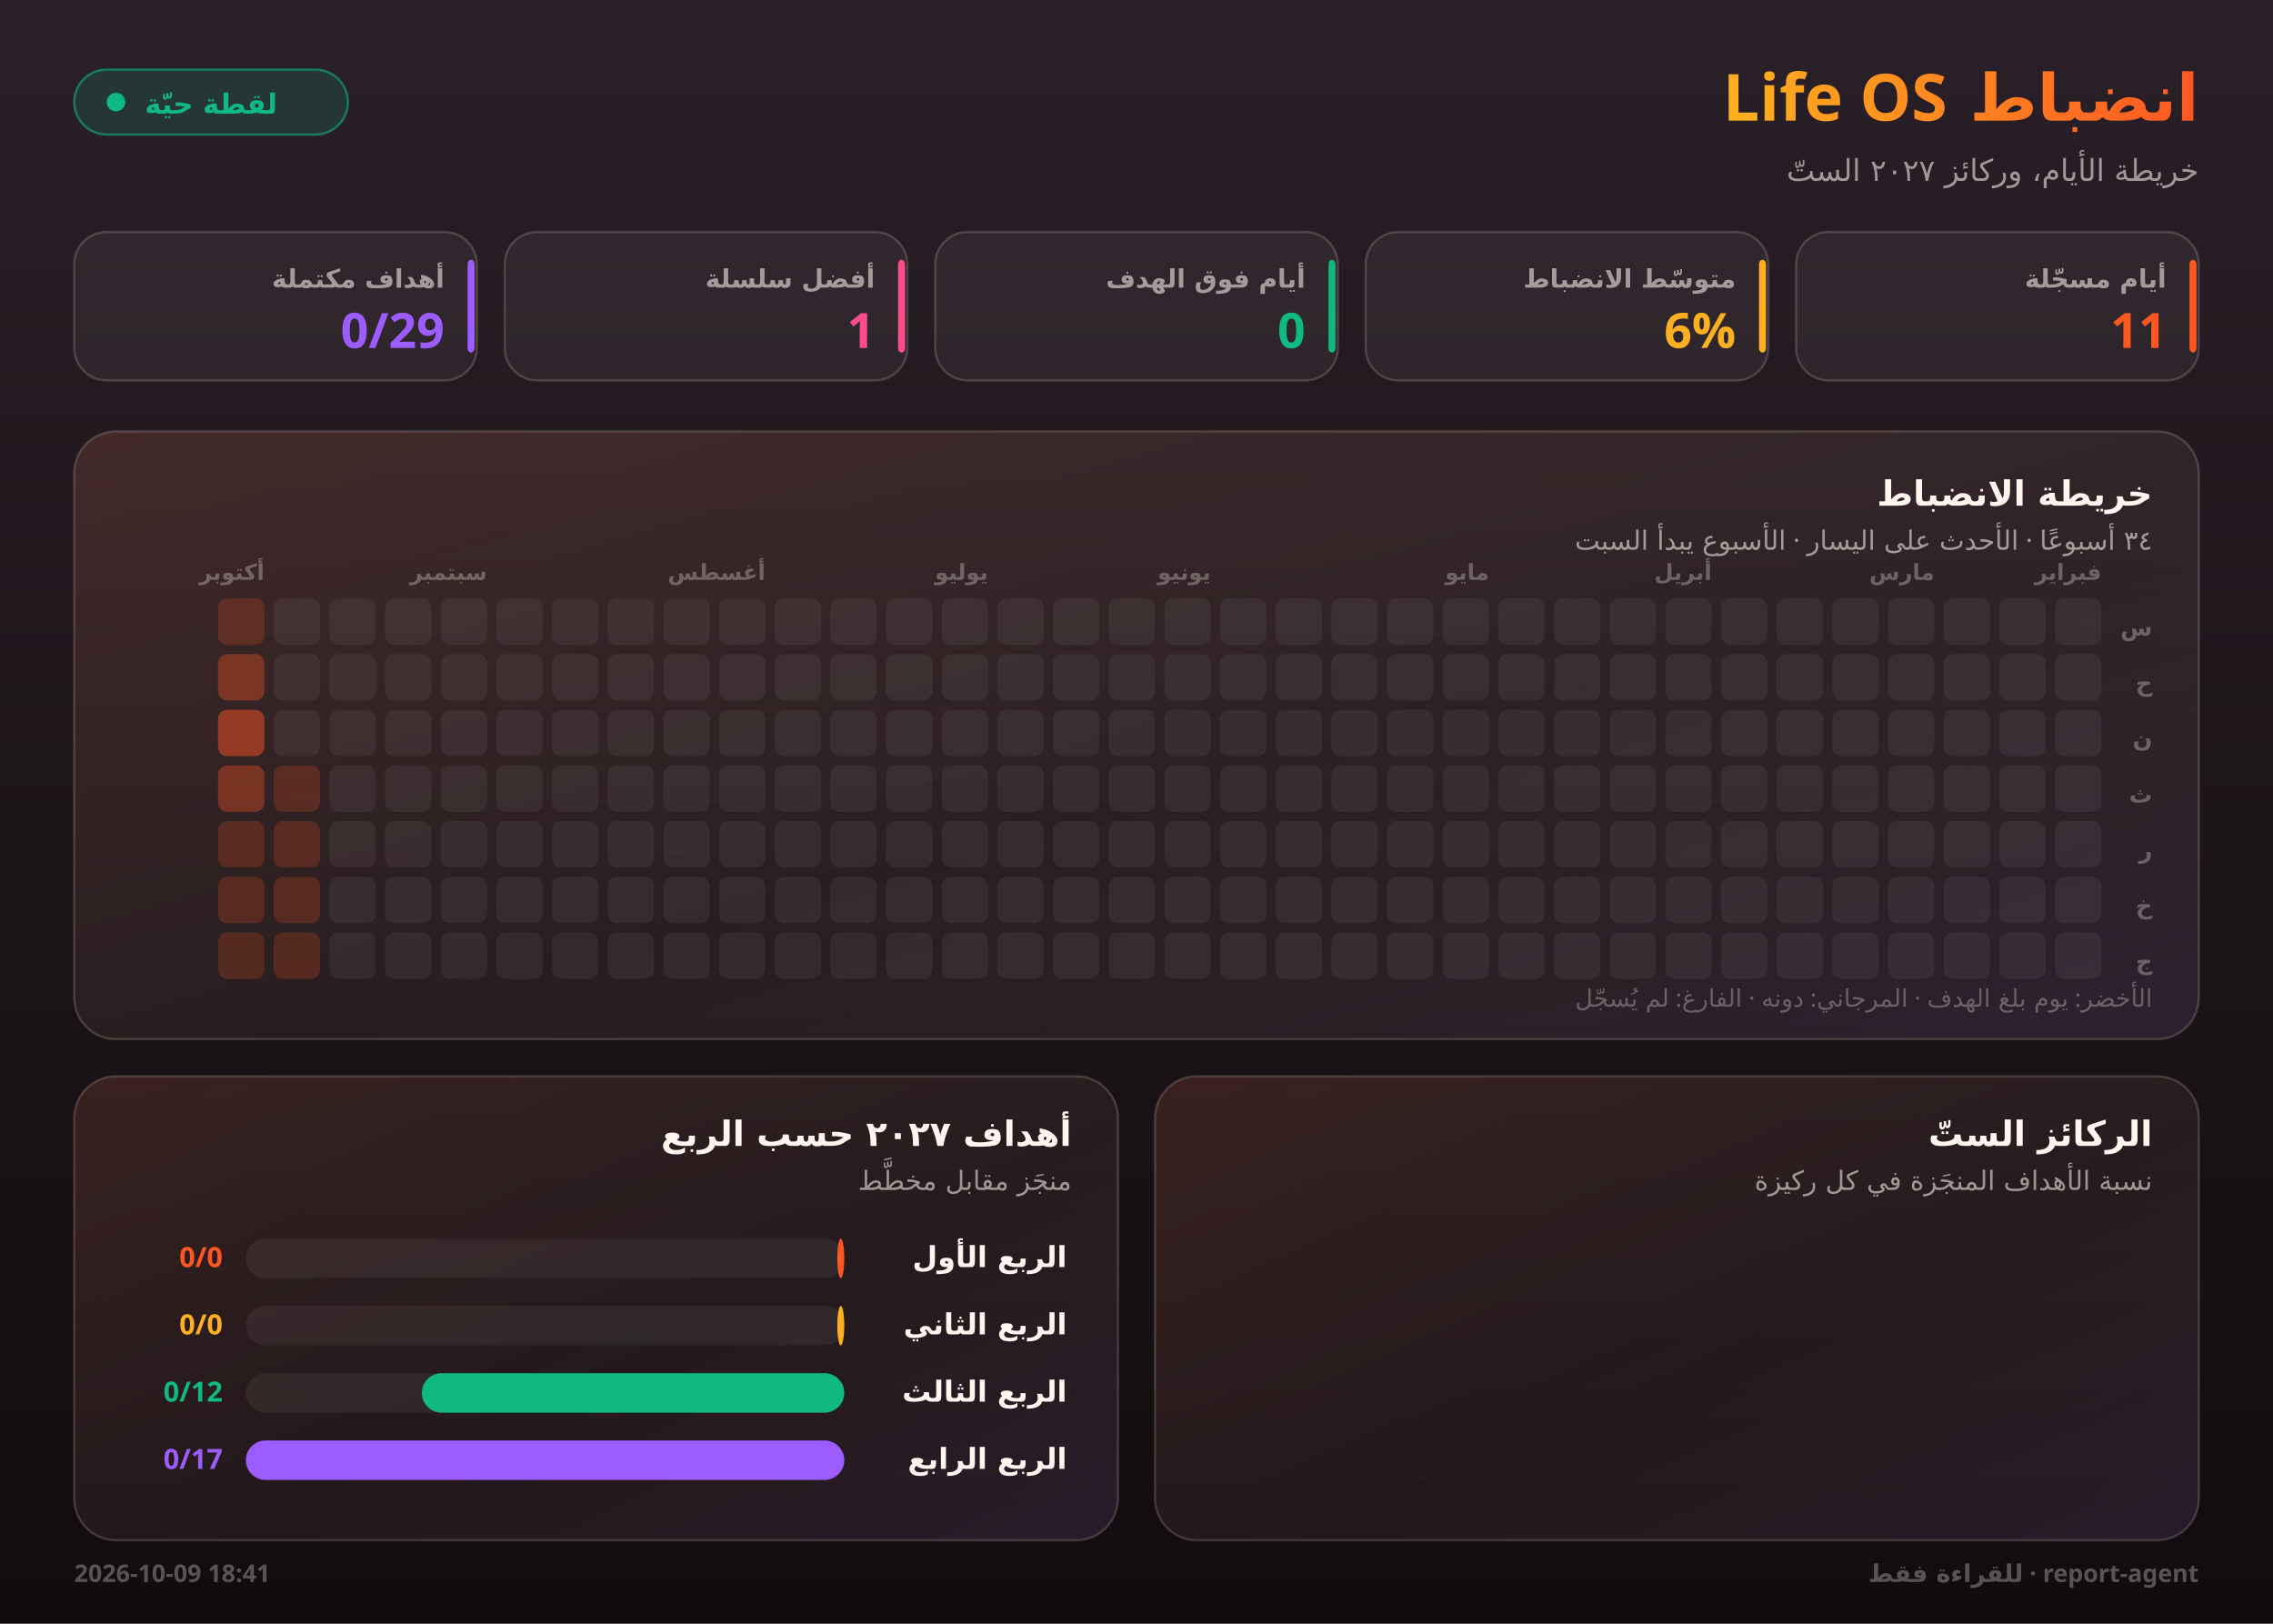
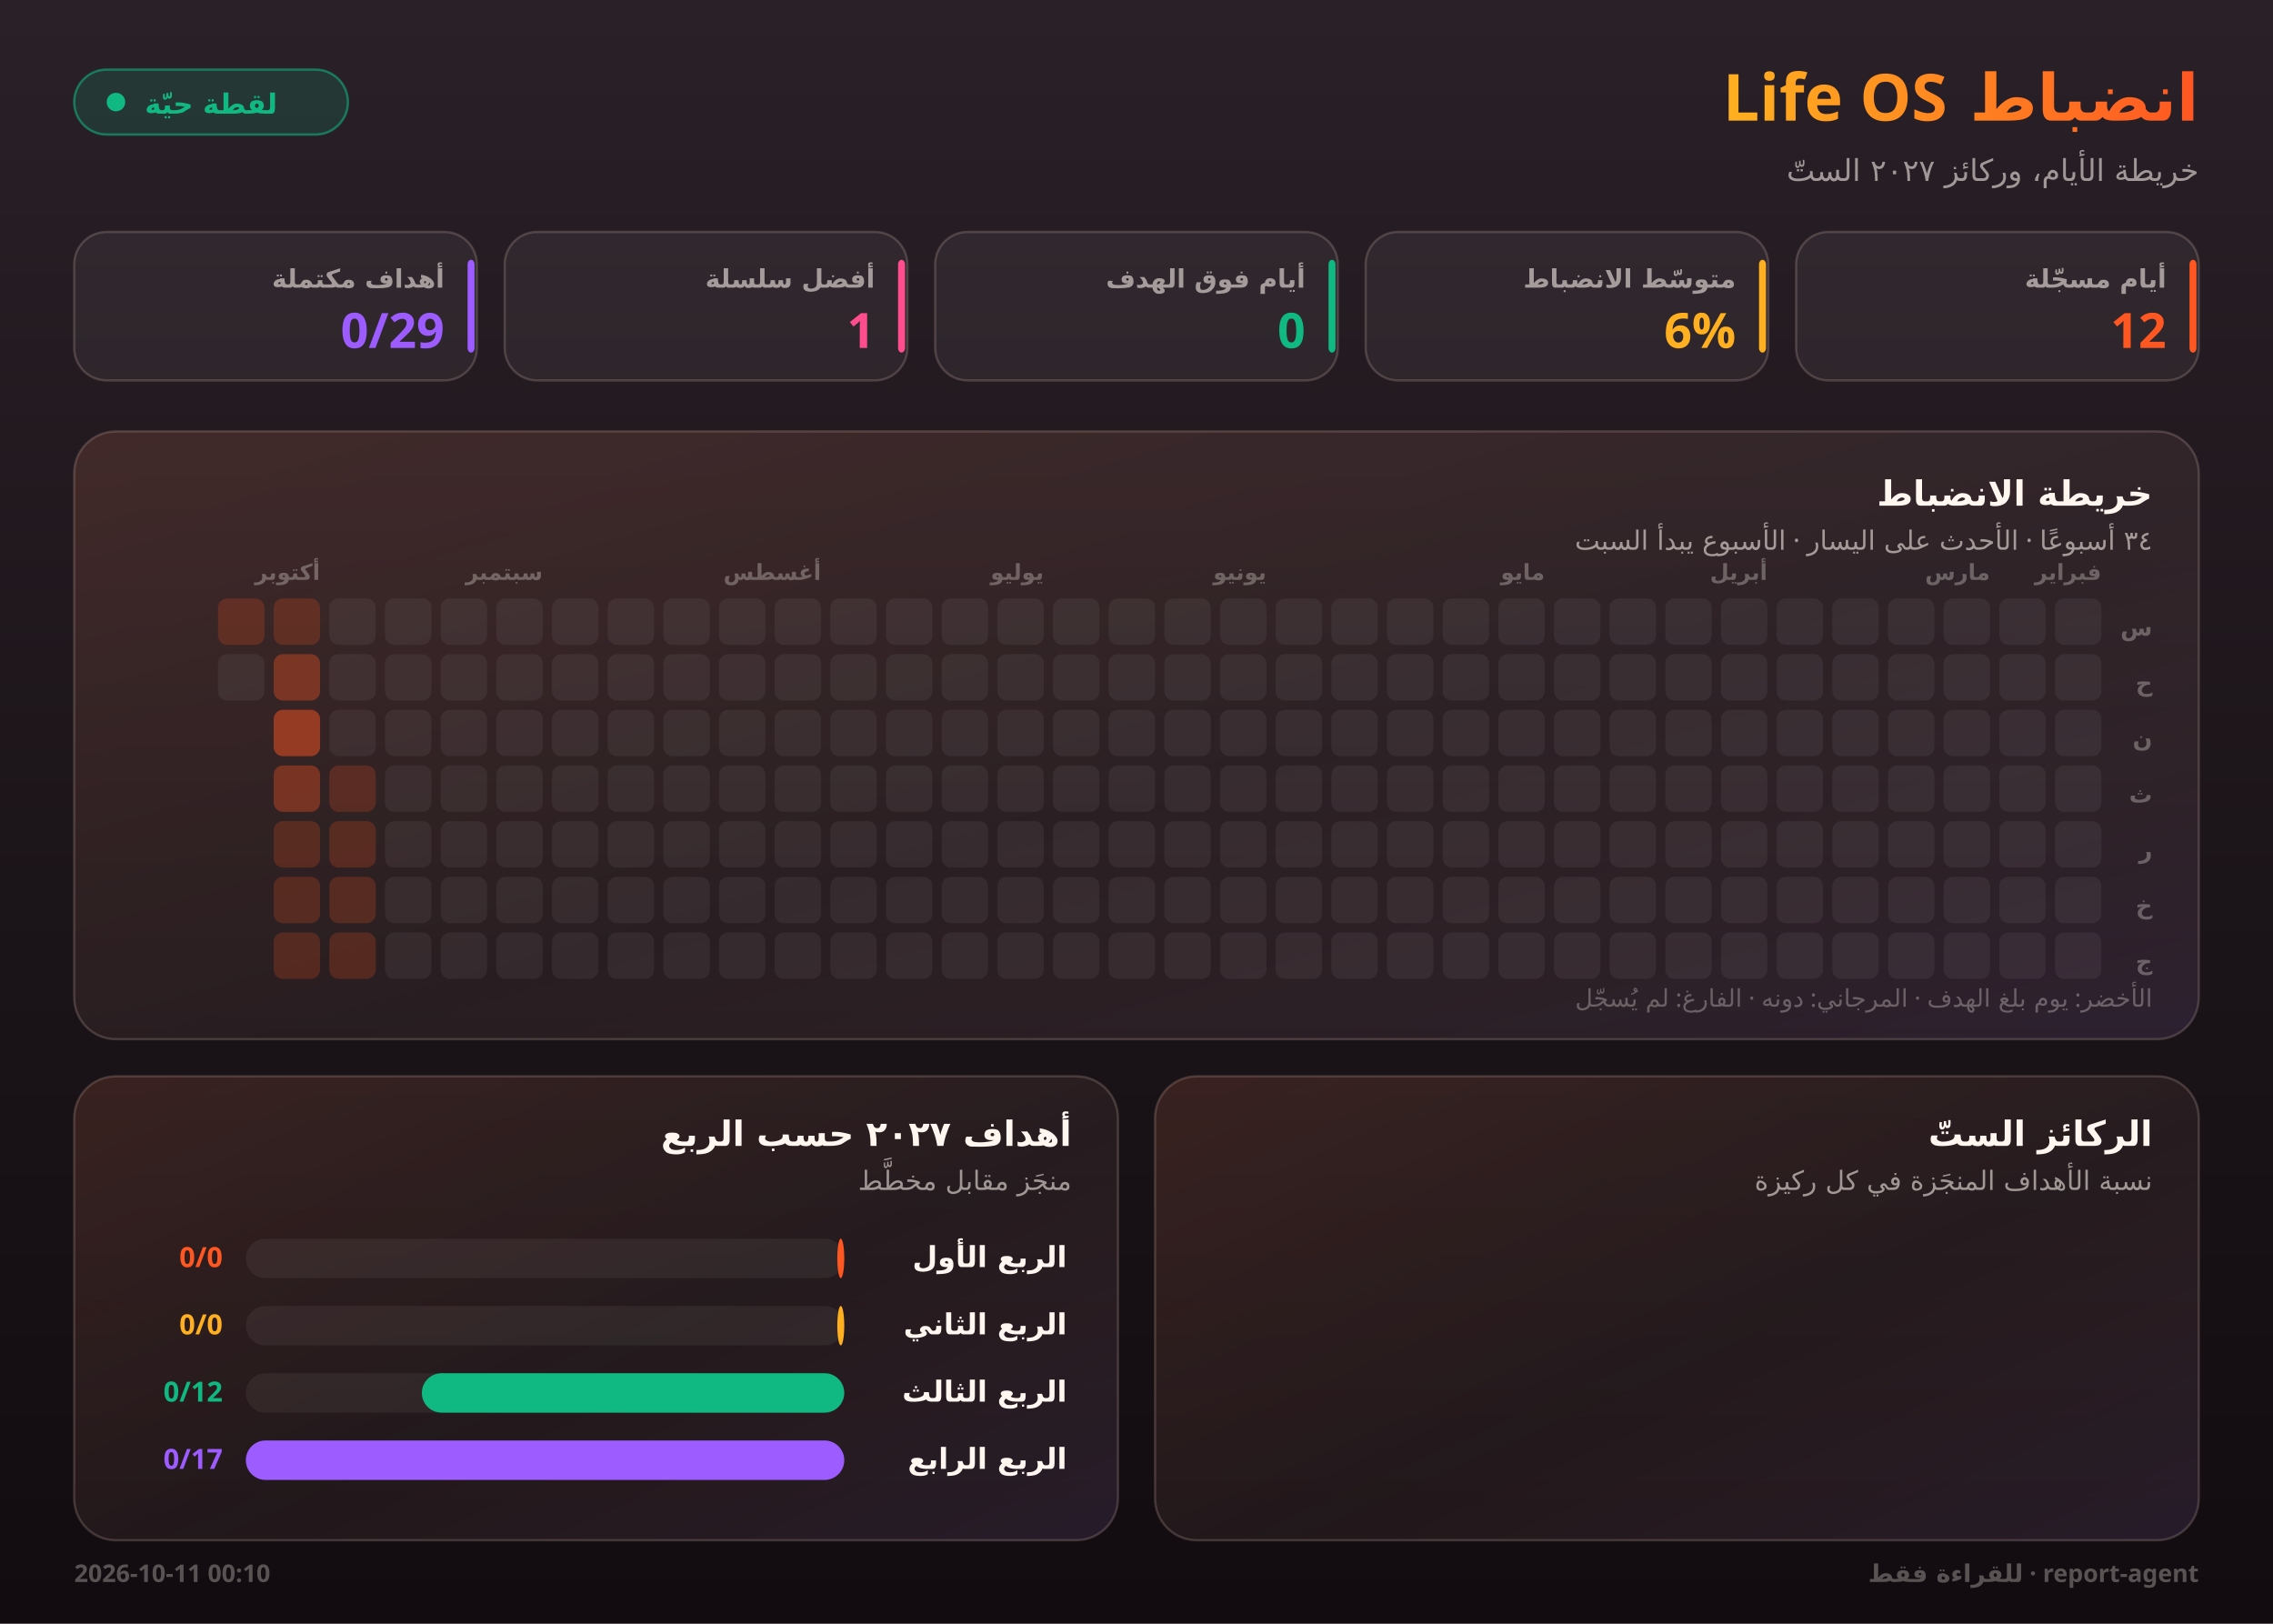
<svg xmlns="http://www.w3.org/2000/svg" width="980" height="700" viewBox="0 0 980 700" font-family="Tajawal, Cairo, 'Segoe UI', system-ui, sans-serif">
  <defs>
    <linearGradient id="sky" x1="0" y1="0" x2="0" y2="1">
      <stop offset="0%" stop-color="#2A2028" />
      <stop offset="55%" stop-color="#1B1418" />
      <stop offset="100%" stop-color="#120C10" />
    </linearGradient>
    <linearGradient id="sheen" x1="0" y1="0" x2="1" y2="1">
      <stop offset="0%" stop-color="#FF5722" stop-opacity="0.10" />
      <stop offset="55%" stop-color="#FF5722" stop-opacity="0.02" />
      <stop offset="100%" stop-color="#9D5CFF" stop-opacity="0.07" />
    </linearGradient>
    <linearGradient id="title" x1="1" y1="0" x2="0" y2="0">
      <stop offset="0%" stop-color="#FF5722" />
      <stop offset="100%" stop-color="#FFB020" />
    </linearGradient>
  </defs>
  <rect width="980" height="700" fill="url(#sky)" />
  <text x="948" y="52" fill="url(#title)" font-size="28" font-weight="800" text-anchor="start" style="direction:rtl;unicode-bidi:isolate">انضباط Life OS</text>
  <text x="948" y="78" fill="rgba(255,246,240,0.56)" font-size="13" font-weight="500" text-anchor="start" style="direction:rtl;unicode-bidi:isolate">خريطة الأيام، وركائز ٢٠٢٧ الستّ</text>
  <rect x="32" y="30" width="118" height="28" rx="14" fill="#10B981" fill-opacity="0.16" stroke="#10B981" stroke-opacity="0.55" />
  <circle cx="50" cy="44" r="4" fill="#10B981" />
  <text x="91" y="49" fill="#10B981" font-size="12" font-weight="700" text-anchor="middle" style="direction:rtl;unicode-bidi:isolate">لقطة حيّة</text>
  <rect x="774.4" y="100" width="173.6" height="64" rx="14" fill="rgba(255,255,255,0.05)" stroke="rgba(255,225,210,0.18)" />
  <rect x="944" y="112" width="3" height="40" rx="2" fill="#FF5722" />
  <text x="934" y="124" fill="rgba(255,246,240,0.56)" font-size="11" font-weight="600" text-anchor="start" style="direction:rtl;unicode-bidi:isolate">أيام مسجّلة</text>
-   <text x="934" y="150" fill="#FF5722" font-size="21" font-weight="800" text-anchor="end" style="direction:ltr;unicode-bidi:isolate">11</text>
+   <text x="934" y="150" fill="#FF5722" font-size="21" font-weight="800" text-anchor="end" style="direction:ltr;unicode-bidi:isolate">12</text>
  <rect x="588.8" y="100" width="173.6" height="64" rx="14" fill="rgba(255,255,255,0.05)" stroke="rgba(255,225,210,0.18)" />
  <rect x="758.4" y="112" width="3" height="40" rx="2" fill="#FFB020" />
  <text x="748.4" y="124" fill="rgba(255,246,240,0.56)" font-size="11" font-weight="600" text-anchor="start" style="direction:rtl;unicode-bidi:isolate">متوسّط الانضباط</text>
  <text x="748.4" y="150" fill="#FFB020" font-size="21" font-weight="800" text-anchor="end" style="direction:ltr;unicode-bidi:isolate">6%</text>
  <rect x="403.2" y="100" width="173.6" height="64" rx="14" fill="rgba(255,255,255,0.05)" stroke="rgba(255,225,210,0.18)" />
  <rect x="572.8" y="112" width="3" height="40" rx="2" fill="#10B981" />
  <text x="562.8" y="124" fill="rgba(255,246,240,0.56)" font-size="11" font-weight="600" text-anchor="start" style="direction:rtl;unicode-bidi:isolate">أيام فوق الهدف</text>
  <text x="562.8" y="150" fill="#10B981" font-size="21" font-weight="800" text-anchor="end" style="direction:ltr;unicode-bidi:isolate">0</text>
  <rect x="217.6" y="100" width="173.6" height="64" rx="14" fill="rgba(255,255,255,0.05)" stroke="rgba(255,225,210,0.18)" />
  <rect x="387.2" y="112" width="3" height="40" rx="2" fill="#FF4D8D" />
  <text x="377.2" y="124" fill="rgba(255,246,240,0.56)" font-size="11" font-weight="600" text-anchor="start" style="direction:rtl;unicode-bidi:isolate">أفضل سلسلة</text>
  <text x="377.2" y="150" fill="#FF4D8D" font-size="21" font-weight="800" text-anchor="end" style="direction:ltr;unicode-bidi:isolate">1</text>
  <rect x="32" y="100" width="173.6" height="64" rx="14" fill="rgba(255,255,255,0.05)" stroke="rgba(255,225,210,0.18)" />
  <rect x="201.6" y="112" width="3" height="40" rx="2" fill="#9D5CFF" />
  <text x="191.6" y="124" fill="rgba(255,246,240,0.56)" font-size="11" font-weight="600" text-anchor="start" style="direction:rtl;unicode-bidi:isolate">أهداف مكتملة</text>
  <text x="191.6" y="150" fill="#9D5CFF" font-size="21" font-weight="800" text-anchor="end" style="direction:ltr;unicode-bidi:isolate">0/29</text>
  <g>
    <rect x="32" y="186" width="916" height="262" rx="18" fill="rgba(255,255,255,0.045)" stroke="rgba(255,225,210,0.18)" />
    <rect x="32" y="186" width="916" height="262" rx="18" fill="url(#sheen)" />
  </g>
  <text x="928" y="218" fill="#FFF6F0" font-size="15" font-weight="700" text-anchor="start" style="direction:rtl;unicode-bidi:isolate">خريطة الانضباط</text>
  <text x="928" y="237" fill="rgba(255,246,240,0.56)" font-size="11.5" font-weight="500" text-anchor="start" style="direction:rtl;unicode-bidi:isolate">٣٤ أسبوعًا · الأحدث على اليسار · الأسبوع يبدأ السبت</text>
  <text x="928" y="274" fill="rgba(255,246,240,0.30)" font-size="10" font-weight="600" text-anchor="start" style="direction:rtl;unicode-bidi:isolate">س</text>
  <text x="928" y="298" fill="rgba(255,246,240,0.30)" font-size="10" font-weight="600" text-anchor="start" style="direction:rtl;unicode-bidi:isolate">ح</text>
  <text x="928" y="322" fill="rgba(255,246,240,0.30)" font-size="10" font-weight="600" text-anchor="start" style="direction:rtl;unicode-bidi:isolate">ن</text>
  <text x="928" y="346" fill="rgba(255,246,240,0.30)" font-size="10" font-weight="600" text-anchor="start" style="direction:rtl;unicode-bidi:isolate">ث</text>
  <text x="928" y="370" fill="rgba(255,246,240,0.30)" font-size="10" font-weight="600" text-anchor="start" style="direction:rtl;unicode-bidi:isolate">ر</text>
  <text x="928" y="394" fill="rgba(255,246,240,0.30)" font-size="10" font-weight="600" text-anchor="start" style="direction:rtl;unicode-bidi:isolate">خ</text>
  <text x="928" y="418" fill="rgba(255,246,240,0.30)" font-size="10" font-weight="600" text-anchor="start" style="direction:rtl;unicode-bidi:isolate">ج</text>
  <text x="906" y="250" fill="rgba(255,246,240,0.30)" font-size="9.5" font-weight="600" text-anchor="start" style="direction:rtl;unicode-bidi:isolate">فبراير</text>
  <rect x="886" y="258" width="20" height="20" rx="4" fill="rgba(255,255,255,0.055)" fill-opacity="1.00" />
  <rect x="886" y="282" width="20" height="20" rx="4" fill="rgba(255,255,255,0.055)" fill-opacity="1.00" />
  <rect x="886" y="306" width="20" height="20" rx="4" fill="rgba(255,255,255,0.055)" fill-opacity="1.00" />
  <rect x="886" y="330" width="20" height="20" rx="4" fill="rgba(255,255,255,0.055)" fill-opacity="1.00" />
  <rect x="886" y="354" width="20" height="20" rx="4" fill="rgba(255,255,255,0.055)" fill-opacity="1.00" />
  <rect x="886" y="378" width="20" height="20" rx="4" fill="rgba(255,255,255,0.055)" fill-opacity="1.00" />
  <rect x="886" y="402" width="20" height="20" rx="4" fill="rgba(255,255,255,0.055)" fill-opacity="1.00" />
  <rect x="862" y="258" width="20" height="20" rx="4" fill="rgba(255,255,255,0.055)" fill-opacity="1.00" />
  <rect x="862" y="282" width="20" height="20" rx="4" fill="rgba(255,255,255,0.055)" fill-opacity="1.00" />
  <rect x="862" y="306" width="20" height="20" rx="4" fill="rgba(255,255,255,0.055)" fill-opacity="1.00" />
  <rect x="862" y="330" width="20" height="20" rx="4" fill="rgba(255,255,255,0.055)" fill-opacity="1.00" />
  <rect x="862" y="354" width="20" height="20" rx="4" fill="rgba(255,255,255,0.055)" fill-opacity="1.00" />
  <rect x="862" y="378" width="20" height="20" rx="4" fill="rgba(255,255,255,0.055)" fill-opacity="1.00" />
  <rect x="862" y="402" width="20" height="20" rx="4" fill="rgba(255,255,255,0.055)" fill-opacity="1.00" />
+   <text x="858" y="250" fill="rgba(255,246,240,0.30)" font-size="9.5" font-weight="600" text-anchor="start" style="direction:rtl;unicode-bidi:isolate">مارس</text>
  <rect x="838" y="258" width="20" height="20" rx="4" fill="rgba(255,255,255,0.055)" fill-opacity="1.00" />
  <rect x="838" y="282" width="20" height="20" rx="4" fill="rgba(255,255,255,0.055)" fill-opacity="1.00" />
  <rect x="838" y="306" width="20" height="20" rx="4" fill="rgba(255,255,255,0.055)" fill-opacity="1.00" />
  <rect x="838" y="330" width="20" height="20" rx="4" fill="rgba(255,255,255,0.055)" fill-opacity="1.00" />
  <rect x="838" y="354" width="20" height="20" rx="4" fill="rgba(255,255,255,0.055)" fill-opacity="1.00" />
  <rect x="838" y="378" width="20" height="20" rx="4" fill="rgba(255,255,255,0.055)" fill-opacity="1.00" />
  <rect x="838" y="402" width="20" height="20" rx="4" fill="rgba(255,255,255,0.055)" fill-opacity="1.00" />
-   <text x="834" y="250" fill="rgba(255,246,240,0.30)" font-size="9.5" font-weight="600" text-anchor="start" style="direction:rtl;unicode-bidi:isolate">مارس</text>
  <rect x="814" y="258" width="20" height="20" rx="4" fill="rgba(255,255,255,0.055)" fill-opacity="1.00" />
  <rect x="814" y="282" width="20" height="20" rx="4" fill="rgba(255,255,255,0.055)" fill-opacity="1.00" />
  <rect x="814" y="306" width="20" height="20" rx="4" fill="rgba(255,255,255,0.055)" fill-opacity="1.00" />
  <rect x="814" y="330" width="20" height="20" rx="4" fill="rgba(255,255,255,0.055)" fill-opacity="1.00" />
  <rect x="814" y="354" width="20" height="20" rx="4" fill="rgba(255,255,255,0.055)" fill-opacity="1.00" />
  <rect x="814" y="378" width="20" height="20" rx="4" fill="rgba(255,255,255,0.055)" fill-opacity="1.00" />
  <rect x="814" y="402" width="20" height="20" rx="4" fill="rgba(255,255,255,0.055)" fill-opacity="1.00" />
  <rect x="790" y="258" width="20" height="20" rx="4" fill="rgba(255,255,255,0.055)" fill-opacity="1.00" />
  <rect x="790" y="282" width="20" height="20" rx="4" fill="rgba(255,255,255,0.055)" fill-opacity="1.00" />
  <rect x="790" y="306" width="20" height="20" rx="4" fill="rgba(255,255,255,0.055)" fill-opacity="1.00" />
  <rect x="790" y="330" width="20" height="20" rx="4" fill="rgba(255,255,255,0.055)" fill-opacity="1.00" />
  <rect x="790" y="354" width="20" height="20" rx="4" fill="rgba(255,255,255,0.055)" fill-opacity="1.00" />
  <rect x="790" y="378" width="20" height="20" rx="4" fill="rgba(255,255,255,0.055)" fill-opacity="1.00" />
  <rect x="790" y="402" width="20" height="20" rx="4" fill="rgba(255,255,255,0.055)" fill-opacity="1.00" />
  <rect x="766" y="258" width="20" height="20" rx="4" fill="rgba(255,255,255,0.055)" fill-opacity="1.00" />
  <rect x="766" y="282" width="20" height="20" rx="4" fill="rgba(255,255,255,0.055)" fill-opacity="1.00" />
  <rect x="766" y="306" width="20" height="20" rx="4" fill="rgba(255,255,255,0.055)" fill-opacity="1.00" />
  <rect x="766" y="330" width="20" height="20" rx="4" fill="rgba(255,255,255,0.055)" fill-opacity="1.00" />
  <rect x="766" y="354" width="20" height="20" rx="4" fill="rgba(255,255,255,0.055)" fill-opacity="1.00" />
  <rect x="766" y="378" width="20" height="20" rx="4" fill="rgba(255,255,255,0.055)" fill-opacity="1.00" />
  <rect x="766" y="402" width="20" height="20" rx="4" fill="rgba(255,255,255,0.055)" fill-opacity="1.00" />
+   <text x="762" y="250" fill="rgba(255,246,240,0.30)" font-size="9.5" font-weight="600" text-anchor="start" style="direction:rtl;unicode-bidi:isolate">أبريل</text>
  <rect x="742" y="258" width="20" height="20" rx="4" fill="rgba(255,255,255,0.055)" fill-opacity="1.00" />
  <rect x="742" y="282" width="20" height="20" rx="4" fill="rgba(255,255,255,0.055)" fill-opacity="1.00" />
  <rect x="742" y="306" width="20" height="20" rx="4" fill="rgba(255,255,255,0.055)" fill-opacity="1.00" />
  <rect x="742" y="330" width="20" height="20" rx="4" fill="rgba(255,255,255,0.055)" fill-opacity="1.00" />
  <rect x="742" y="354" width="20" height="20" rx="4" fill="rgba(255,255,255,0.055)" fill-opacity="1.00" />
  <rect x="742" y="378" width="20" height="20" rx="4" fill="rgba(255,255,255,0.055)" fill-opacity="1.00" />
  <rect x="742" y="402" width="20" height="20" rx="4" fill="rgba(255,255,255,0.055)" fill-opacity="1.00" />
-   <text x="738" y="250" fill="rgba(255,246,240,0.30)" font-size="9.5" font-weight="600" text-anchor="start" style="direction:rtl;unicode-bidi:isolate">أبريل</text>
  <rect x="718" y="258" width="20" height="20" rx="4" fill="rgba(255,255,255,0.055)" fill-opacity="1.00" />
  <rect x="718" y="282" width="20" height="20" rx="4" fill="rgba(255,255,255,0.055)" fill-opacity="1.00" />
  <rect x="718" y="306" width="20" height="20" rx="4" fill="rgba(255,255,255,0.055)" fill-opacity="1.00" />
  <rect x="718" y="330" width="20" height="20" rx="4" fill="rgba(255,255,255,0.055)" fill-opacity="1.00" />
  <rect x="718" y="354" width="20" height="20" rx="4" fill="rgba(255,255,255,0.055)" fill-opacity="1.00" />
  <rect x="718" y="378" width="20" height="20" rx="4" fill="rgba(255,255,255,0.055)" fill-opacity="1.00" />
  <rect x="718" y="402" width="20" height="20" rx="4" fill="rgba(255,255,255,0.055)" fill-opacity="1.00" />
  <rect x="694" y="258" width="20" height="20" rx="4" fill="rgba(255,255,255,0.055)" fill-opacity="1.00" />
  <rect x="694" y="282" width="20" height="20" rx="4" fill="rgba(255,255,255,0.055)" fill-opacity="1.00" />
  <rect x="694" y="306" width="20" height="20" rx="4" fill="rgba(255,255,255,0.055)" fill-opacity="1.00" />
  <rect x="694" y="330" width="20" height="20" rx="4" fill="rgba(255,255,255,0.055)" fill-opacity="1.00" />
  <rect x="694" y="354" width="20" height="20" rx="4" fill="rgba(255,255,255,0.055)" fill-opacity="1.00" />
  <rect x="694" y="378" width="20" height="20" rx="4" fill="rgba(255,255,255,0.055)" fill-opacity="1.00" />
  <rect x="694" y="402" width="20" height="20" rx="4" fill="rgba(255,255,255,0.055)" fill-opacity="1.00" />
  <rect x="670" y="258" width="20" height="20" rx="4" fill="rgba(255,255,255,0.055)" fill-opacity="1.00" />
  <rect x="670" y="282" width="20" height="20" rx="4" fill="rgba(255,255,255,0.055)" fill-opacity="1.00" />
  <rect x="670" y="306" width="20" height="20" rx="4" fill="rgba(255,255,255,0.055)" fill-opacity="1.00" />
  <rect x="670" y="330" width="20" height="20" rx="4" fill="rgba(255,255,255,0.055)" fill-opacity="1.00" />
  <rect x="670" y="354" width="20" height="20" rx="4" fill="rgba(255,255,255,0.055)" fill-opacity="1.00" />
  <rect x="670" y="378" width="20" height="20" rx="4" fill="rgba(255,255,255,0.055)" fill-opacity="1.00" />
  <rect x="670" y="402" width="20" height="20" rx="4" fill="rgba(255,255,255,0.055)" fill-opacity="1.00" />
+   <text x="666" y="250" fill="rgba(255,246,240,0.30)" font-size="9.5" font-weight="600" text-anchor="start" style="direction:rtl;unicode-bidi:isolate">مايو</text>
  <rect x="646" y="258" width="20" height="20" rx="4" fill="rgba(255,255,255,0.055)" fill-opacity="1.00" />
  <rect x="646" y="282" width="20" height="20" rx="4" fill="rgba(255,255,255,0.055)" fill-opacity="1.00" />
  <rect x="646" y="306" width="20" height="20" rx="4" fill="rgba(255,255,255,0.055)" fill-opacity="1.00" />
  <rect x="646" y="330" width="20" height="20" rx="4" fill="rgba(255,255,255,0.055)" fill-opacity="1.00" />
  <rect x="646" y="354" width="20" height="20" rx="4" fill="rgba(255,255,255,0.055)" fill-opacity="1.00" />
  <rect x="646" y="378" width="20" height="20" rx="4" fill="rgba(255,255,255,0.055)" fill-opacity="1.00" />
  <rect x="646" y="402" width="20" height="20" rx="4" fill="rgba(255,255,255,0.055)" fill-opacity="1.00" />
-   <text x="642" y="250" fill="rgba(255,246,240,0.30)" font-size="9.5" font-weight="600" text-anchor="start" style="direction:rtl;unicode-bidi:isolate">مايو</text>
  <rect x="622" y="258" width="20" height="20" rx="4" fill="rgba(255,255,255,0.055)" fill-opacity="1.00" />
  <rect x="622" y="282" width="20" height="20" rx="4" fill="rgba(255,255,255,0.055)" fill-opacity="1.00" />
  <rect x="622" y="306" width="20" height="20" rx="4" fill="rgba(255,255,255,0.055)" fill-opacity="1.00" />
  <rect x="622" y="330" width="20" height="20" rx="4" fill="rgba(255,255,255,0.055)" fill-opacity="1.00" />
  <rect x="622" y="354" width="20" height="20" rx="4" fill="rgba(255,255,255,0.055)" fill-opacity="1.00" />
  <rect x="622" y="378" width="20" height="20" rx="4" fill="rgba(255,255,255,0.055)" fill-opacity="1.00" />
  <rect x="622" y="402" width="20" height="20" rx="4" fill="rgba(255,255,255,0.055)" fill-opacity="1.00" />
  <rect x="598" y="258" width="20" height="20" rx="4" fill="rgba(255,255,255,0.055)" fill-opacity="1.00" />
  <rect x="598" y="282" width="20" height="20" rx="4" fill="rgba(255,255,255,0.055)" fill-opacity="1.00" />
  <rect x="598" y="306" width="20" height="20" rx="4" fill="rgba(255,255,255,0.055)" fill-opacity="1.00" />
  <rect x="598" y="330" width="20" height="20" rx="4" fill="rgba(255,255,255,0.055)" fill-opacity="1.00" />
  <rect x="598" y="354" width="20" height="20" rx="4" fill="rgba(255,255,255,0.055)" fill-opacity="1.00" />
  <rect x="598" y="378" width="20" height="20" rx="4" fill="rgba(255,255,255,0.055)" fill-opacity="1.00" />
  <rect x="598" y="402" width="20" height="20" rx="4" fill="rgba(255,255,255,0.055)" fill-opacity="1.00" />
  <rect x="574" y="258" width="20" height="20" rx="4" fill="rgba(255,255,255,0.055)" fill-opacity="1.00" />
  <rect x="574" y="282" width="20" height="20" rx="4" fill="rgba(255,255,255,0.055)" fill-opacity="1.00" />
  <rect x="574" y="306" width="20" height="20" rx="4" fill="rgba(255,255,255,0.055)" fill-opacity="1.00" />
  <rect x="574" y="330" width="20" height="20" rx="4" fill="rgba(255,255,255,0.055)" fill-opacity="1.00" />
  <rect x="574" y="354" width="20" height="20" rx="4" fill="rgba(255,255,255,0.055)" fill-opacity="1.00" />
  <rect x="574" y="378" width="20" height="20" rx="4" fill="rgba(255,255,255,0.055)" fill-opacity="1.00" />
  <rect x="574" y="402" width="20" height="20" rx="4" fill="rgba(255,255,255,0.055)" fill-opacity="1.00" />
  <rect x="550" y="258" width="20" height="20" rx="4" fill="rgba(255,255,255,0.055)" fill-opacity="1.00" />
  <rect x="550" y="282" width="20" height="20" rx="4" fill="rgba(255,255,255,0.055)" fill-opacity="1.00" />
  <rect x="550" y="306" width="20" height="20" rx="4" fill="rgba(255,255,255,0.055)" fill-opacity="1.00" />
  <rect x="550" y="330" width="20" height="20" rx="4" fill="rgba(255,255,255,0.055)" fill-opacity="1.00" />
  <rect x="550" y="354" width="20" height="20" rx="4" fill="rgba(255,255,255,0.055)" fill-opacity="1.00" />
  <rect x="550" y="378" width="20" height="20" rx="4" fill="rgba(255,255,255,0.055)" fill-opacity="1.00" />
  <rect x="550" y="402" width="20" height="20" rx="4" fill="rgba(255,255,255,0.055)" fill-opacity="1.00" />
+   <text x="546" y="250" fill="rgba(255,246,240,0.30)" font-size="9.5" font-weight="600" text-anchor="start" style="direction:rtl;unicode-bidi:isolate">يونيو</text>
  <rect x="526" y="258" width="20" height="20" rx="4" fill="rgba(255,255,255,0.055)" fill-opacity="1.00" />
  <rect x="526" y="282" width="20" height="20" rx="4" fill="rgba(255,255,255,0.055)" fill-opacity="1.00" />
  <rect x="526" y="306" width="20" height="20" rx="4" fill="rgba(255,255,255,0.055)" fill-opacity="1.00" />
  <rect x="526" y="330" width="20" height="20" rx="4" fill="rgba(255,255,255,0.055)" fill-opacity="1.00" />
  <rect x="526" y="354" width="20" height="20" rx="4" fill="rgba(255,255,255,0.055)" fill-opacity="1.00" />
  <rect x="526" y="378" width="20" height="20" rx="4" fill="rgba(255,255,255,0.055)" fill-opacity="1.00" />
  <rect x="526" y="402" width="20" height="20" rx="4" fill="rgba(255,255,255,0.055)" fill-opacity="1.00" />
-   <text x="522" y="250" fill="rgba(255,246,240,0.30)" font-size="9.5" font-weight="600" text-anchor="start" style="direction:rtl;unicode-bidi:isolate">يونيو</text>
  <rect x="502" y="258" width="20" height="20" rx="4" fill="rgba(255,255,255,0.055)" fill-opacity="1.00" />
  <rect x="502" y="282" width="20" height="20" rx="4" fill="rgba(255,255,255,0.055)" fill-opacity="1.00" />
  <rect x="502" y="306" width="20" height="20" rx="4" fill="rgba(255,255,255,0.055)" fill-opacity="1.00" />
  <rect x="502" y="330" width="20" height="20" rx="4" fill="rgba(255,255,255,0.055)" fill-opacity="1.00" />
  <rect x="502" y="354" width="20" height="20" rx="4" fill="rgba(255,255,255,0.055)" fill-opacity="1.00" />
  <rect x="502" y="378" width="20" height="20" rx="4" fill="rgba(255,255,255,0.055)" fill-opacity="1.00" />
  <rect x="502" y="402" width="20" height="20" rx="4" fill="rgba(255,255,255,0.055)" fill-opacity="1.00" />
  <rect x="478" y="258" width="20" height="20" rx="4" fill="rgba(255,255,255,0.055)" fill-opacity="1.00" />
  <rect x="478" y="282" width="20" height="20" rx="4" fill="rgba(255,255,255,0.055)" fill-opacity="1.00" />
  <rect x="478" y="306" width="20" height="20" rx="4" fill="rgba(255,255,255,0.055)" fill-opacity="1.00" />
  <rect x="478" y="330" width="20" height="20" rx="4" fill="rgba(255,255,255,0.055)" fill-opacity="1.00" />
  <rect x="478" y="354" width="20" height="20" rx="4" fill="rgba(255,255,255,0.055)" fill-opacity="1.00" />
  <rect x="478" y="378" width="20" height="20" rx="4" fill="rgba(255,255,255,0.055)" fill-opacity="1.00" />
  <rect x="478" y="402" width="20" height="20" rx="4" fill="rgba(255,255,255,0.055)" fill-opacity="1.00" />
  <rect x="454" y="258" width="20" height="20" rx="4" fill="rgba(255,255,255,0.055)" fill-opacity="1.00" />
  <rect x="454" y="282" width="20" height="20" rx="4" fill="rgba(255,255,255,0.055)" fill-opacity="1.00" />
  <rect x="454" y="306" width="20" height="20" rx="4" fill="rgba(255,255,255,0.055)" fill-opacity="1.00" />
  <rect x="454" y="330" width="20" height="20" rx="4" fill="rgba(255,255,255,0.055)" fill-opacity="1.00" />
  <rect x="454" y="354" width="20" height="20" rx="4" fill="rgba(255,255,255,0.055)" fill-opacity="1.00" />
  <rect x="454" y="378" width="20" height="20" rx="4" fill="rgba(255,255,255,0.055)" fill-opacity="1.00" />
  <rect x="454" y="402" width="20" height="20" rx="4" fill="rgba(255,255,255,0.055)" fill-opacity="1.00" />
+   <text x="450" y="250" fill="rgba(255,246,240,0.30)" font-size="9.5" font-weight="600" text-anchor="start" style="direction:rtl;unicode-bidi:isolate">يوليو</text>
  <rect x="430" y="258" width="20" height="20" rx="4" fill="rgba(255,255,255,0.055)" fill-opacity="1.00" />
  <rect x="430" y="282" width="20" height="20" rx="4" fill="rgba(255,255,255,0.055)" fill-opacity="1.00" />
  <rect x="430" y="306" width="20" height="20" rx="4" fill="rgba(255,255,255,0.055)" fill-opacity="1.00" />
  <rect x="430" y="330" width="20" height="20" rx="4" fill="rgba(255,255,255,0.055)" fill-opacity="1.00" />
  <rect x="430" y="354" width="20" height="20" rx="4" fill="rgba(255,255,255,0.055)" fill-opacity="1.00" />
  <rect x="430" y="378" width="20" height="20" rx="4" fill="rgba(255,255,255,0.055)" fill-opacity="1.00" />
  <rect x="430" y="402" width="20" height="20" rx="4" fill="rgba(255,255,255,0.055)" fill-opacity="1.00" />
-   <text x="426" y="250" fill="rgba(255,246,240,0.30)" font-size="9.5" font-weight="600" text-anchor="start" style="direction:rtl;unicode-bidi:isolate">يوليو</text>
  <rect x="406" y="258" width="20" height="20" rx="4" fill="rgba(255,255,255,0.055)" fill-opacity="1.00" />
  <rect x="406" y="282" width="20" height="20" rx="4" fill="rgba(255,255,255,0.055)" fill-opacity="1.00" />
  <rect x="406" y="306" width="20" height="20" rx="4" fill="rgba(255,255,255,0.055)" fill-opacity="1.00" />
  <rect x="406" y="330" width="20" height="20" rx="4" fill="rgba(255,255,255,0.055)" fill-opacity="1.00" />
  <rect x="406" y="354" width="20" height="20" rx="4" fill="rgba(255,255,255,0.055)" fill-opacity="1.00" />
  <rect x="406" y="378" width="20" height="20" rx="4" fill="rgba(255,255,255,0.055)" fill-opacity="1.00" />
  <rect x="406" y="402" width="20" height="20" rx="4" fill="rgba(255,255,255,0.055)" fill-opacity="1.00" />
  <rect x="382" y="258" width="20" height="20" rx="4" fill="rgba(255,255,255,0.055)" fill-opacity="1.00" />
  <rect x="382" y="282" width="20" height="20" rx="4" fill="rgba(255,255,255,0.055)" fill-opacity="1.00" />
  <rect x="382" y="306" width="20" height="20" rx="4" fill="rgba(255,255,255,0.055)" fill-opacity="1.00" />
  <rect x="382" y="330" width="20" height="20" rx="4" fill="rgba(255,255,255,0.055)" fill-opacity="1.00" />
  <rect x="382" y="354" width="20" height="20" rx="4" fill="rgba(255,255,255,0.055)" fill-opacity="1.00" />
  <rect x="382" y="378" width="20" height="20" rx="4" fill="rgba(255,255,255,0.055)" fill-opacity="1.00" />
  <rect x="382" y="402" width="20" height="20" rx="4" fill="rgba(255,255,255,0.055)" fill-opacity="1.00" />
  <rect x="358" y="258" width="20" height="20" rx="4" fill="rgba(255,255,255,0.055)" fill-opacity="1.00" />
  <rect x="358" y="282" width="20" height="20" rx="4" fill="rgba(255,255,255,0.055)" fill-opacity="1.00" />
  <rect x="358" y="306" width="20" height="20" rx="4" fill="rgba(255,255,255,0.055)" fill-opacity="1.00" />
  <rect x="358" y="330" width="20" height="20" rx="4" fill="rgba(255,255,255,0.055)" fill-opacity="1.00" />
  <rect x="358" y="354" width="20" height="20" rx="4" fill="rgba(255,255,255,0.055)" fill-opacity="1.00" />
  <rect x="358" y="378" width="20" height="20" rx="4" fill="rgba(255,255,255,0.055)" fill-opacity="1.00" />
  <rect x="358" y="402" width="20" height="20" rx="4" fill="rgba(255,255,255,0.055)" fill-opacity="1.00" />
+   <text x="354" y="250" fill="rgba(255,246,240,0.30)" font-size="9.5" font-weight="600" text-anchor="start" style="direction:rtl;unicode-bidi:isolate">أغسطس</text>
  <rect x="334" y="258" width="20" height="20" rx="4" fill="rgba(255,255,255,0.055)" fill-opacity="1.00" />
  <rect x="334" y="282" width="20" height="20" rx="4" fill="rgba(255,255,255,0.055)" fill-opacity="1.00" />
  <rect x="334" y="306" width="20" height="20" rx="4" fill="rgba(255,255,255,0.055)" fill-opacity="1.00" />
  <rect x="334" y="330" width="20" height="20" rx="4" fill="rgba(255,255,255,0.055)" fill-opacity="1.00" />
  <rect x="334" y="354" width="20" height="20" rx="4" fill="rgba(255,255,255,0.055)" fill-opacity="1.00" />
  <rect x="334" y="378" width="20" height="20" rx="4" fill="rgba(255,255,255,0.055)" fill-opacity="1.00" />
  <rect x="334" y="402" width="20" height="20" rx="4" fill="rgba(255,255,255,0.055)" fill-opacity="1.00" />
-   <text x="330" y="250" fill="rgba(255,246,240,0.30)" font-size="9.5" font-weight="600" text-anchor="start" style="direction:rtl;unicode-bidi:isolate">أغسطس</text>
  <rect x="310" y="258" width="20" height="20" rx="4" fill="rgba(255,255,255,0.055)" fill-opacity="1.00" />
  <rect x="310" y="282" width="20" height="20" rx="4" fill="rgba(255,255,255,0.055)" fill-opacity="1.00" />
  <rect x="310" y="306" width="20" height="20" rx="4" fill="rgba(255,255,255,0.055)" fill-opacity="1.00" />
  <rect x="310" y="330" width="20" height="20" rx="4" fill="rgba(255,255,255,0.055)" fill-opacity="1.00" />
  <rect x="310" y="354" width="20" height="20" rx="4" fill="rgba(255,255,255,0.055)" fill-opacity="1.00" />
  <rect x="310" y="378" width="20" height="20" rx="4" fill="rgba(255,255,255,0.055)" fill-opacity="1.00" />
  <rect x="310" y="402" width="20" height="20" rx="4" fill="rgba(255,255,255,0.055)" fill-opacity="1.00" />
  <rect x="286" y="258" width="20" height="20" rx="4" fill="rgba(255,255,255,0.055)" fill-opacity="1.00" />
  <rect x="286" y="282" width="20" height="20" rx="4" fill="rgba(255,255,255,0.055)" fill-opacity="1.00" />
  <rect x="286" y="306" width="20" height="20" rx="4" fill="rgba(255,255,255,0.055)" fill-opacity="1.00" />
  <rect x="286" y="330" width="20" height="20" rx="4" fill="rgba(255,255,255,0.055)" fill-opacity="1.00" />
  <rect x="286" y="354" width="20" height="20" rx="4" fill="rgba(255,255,255,0.055)" fill-opacity="1.00" />
  <rect x="286" y="378" width="20" height="20" rx="4" fill="rgba(255,255,255,0.055)" fill-opacity="1.00" />
  <rect x="286" y="402" width="20" height="20" rx="4" fill="rgba(255,255,255,0.055)" fill-opacity="1.00" />
  <rect x="262" y="258" width="20" height="20" rx="4" fill="rgba(255,255,255,0.055)" fill-opacity="1.00" />
  <rect x="262" y="282" width="20" height="20" rx="4" fill="rgba(255,255,255,0.055)" fill-opacity="1.00" />
  <rect x="262" y="306" width="20" height="20" rx="4" fill="rgba(255,255,255,0.055)" fill-opacity="1.00" />
  <rect x="262" y="330" width="20" height="20" rx="4" fill="rgba(255,255,255,0.055)" fill-opacity="1.00" />
  <rect x="262" y="354" width="20" height="20" rx="4" fill="rgba(255,255,255,0.055)" fill-opacity="1.00" />
  <rect x="262" y="378" width="20" height="20" rx="4" fill="rgba(255,255,255,0.055)" fill-opacity="1.00" />
  <rect x="262" y="402" width="20" height="20" rx="4" fill="rgba(255,255,255,0.055)" fill-opacity="1.00" />
  <rect x="238" y="258" width="20" height="20" rx="4" fill="rgba(255,255,255,0.055)" fill-opacity="1.00" />
  <rect x="238" y="282" width="20" height="20" rx="4" fill="rgba(255,255,255,0.055)" fill-opacity="1.00" />
  <rect x="238" y="306" width="20" height="20" rx="4" fill="rgba(255,255,255,0.055)" fill-opacity="1.00" />
  <rect x="238" y="330" width="20" height="20" rx="4" fill="rgba(255,255,255,0.055)" fill-opacity="1.00" />
  <rect x="238" y="354" width="20" height="20" rx="4" fill="rgba(255,255,255,0.055)" fill-opacity="1.00" />
  <rect x="238" y="378" width="20" height="20" rx="4" fill="rgba(255,255,255,0.055)" fill-opacity="1.00" />
  <rect x="238" y="402" width="20" height="20" rx="4" fill="rgba(255,255,255,0.055)" fill-opacity="1.00" />
+   <text x="234" y="250" fill="rgba(255,246,240,0.30)" font-size="9.5" font-weight="600" text-anchor="start" style="direction:rtl;unicode-bidi:isolate">سبتمبر</text>
  <rect x="214" y="258" width="20" height="20" rx="4" fill="rgba(255,255,255,0.055)" fill-opacity="1.00" />
  <rect x="214" y="282" width="20" height="20" rx="4" fill="rgba(255,255,255,0.055)" fill-opacity="1.00" />
  <rect x="214" y="306" width="20" height="20" rx="4" fill="rgba(255,255,255,0.055)" fill-opacity="1.00" />
  <rect x="214" y="330" width="20" height="20" rx="4" fill="rgba(255,255,255,0.055)" fill-opacity="1.00" />
  <rect x="214" y="354" width="20" height="20" rx="4" fill="rgba(255,255,255,0.055)" fill-opacity="1.00" />
  <rect x="214" y="378" width="20" height="20" rx="4" fill="rgba(255,255,255,0.055)" fill-opacity="1.00" />
  <rect x="214" y="402" width="20" height="20" rx="4" fill="rgba(255,255,255,0.055)" fill-opacity="1.00" />
-   <text x="210" y="250" fill="rgba(255,246,240,0.30)" font-size="9.5" font-weight="600" text-anchor="start" style="direction:rtl;unicode-bidi:isolate">سبتمبر</text>
  <rect x="190" y="258" width="20" height="20" rx="4" fill="rgba(255,255,255,0.055)" fill-opacity="1.00" />
  <rect x="190" y="282" width="20" height="20" rx="4" fill="rgba(255,255,255,0.055)" fill-opacity="1.00" />
  <rect x="190" y="306" width="20" height="20" rx="4" fill="rgba(255,255,255,0.055)" fill-opacity="1.00" />
  <rect x="190" y="330" width="20" height="20" rx="4" fill="rgba(255,255,255,0.055)" fill-opacity="1.00" />
  <rect x="190" y="354" width="20" height="20" rx="4" fill="rgba(255,255,255,0.055)" fill-opacity="1.00" />
  <rect x="190" y="378" width="20" height="20" rx="4" fill="rgba(255,255,255,0.055)" fill-opacity="1.00" />
  <rect x="190" y="402" width="20" height="20" rx="4" fill="rgba(255,255,255,0.055)" fill-opacity="1.00" />
  <rect x="166" y="258" width="20" height="20" rx="4" fill="rgba(255,255,255,0.055)" fill-opacity="1.00" />
  <rect x="166" y="282" width="20" height="20" rx="4" fill="rgba(255,255,255,0.055)" fill-opacity="1.00" />
  <rect x="166" y="306" width="20" height="20" rx="4" fill="rgba(255,255,255,0.055)" fill-opacity="1.00" />
  <rect x="166" y="330" width="20" height="20" rx="4" fill="rgba(255,255,255,0.055)" fill-opacity="1.00" />
  <rect x="166" y="354" width="20" height="20" rx="4" fill="rgba(255,255,255,0.055)" fill-opacity="1.00" />
  <rect x="166" y="378" width="20" height="20" rx="4" fill="rgba(255,255,255,0.055)" fill-opacity="1.00" />
  <rect x="166" y="402" width="20" height="20" rx="4" fill="rgba(255,255,255,0.055)" fill-opacity="1.00" />
  <rect x="142" y="258" width="20" height="20" rx="4" fill="rgba(255,255,255,0.055)" fill-opacity="1.00" />
  <rect x="142" y="282" width="20" height="20" rx="4" fill="rgba(255,255,255,0.055)" fill-opacity="1.00" />
  <rect x="142" y="306" width="20" height="20" rx="4" fill="rgba(255,255,255,0.055)" fill-opacity="1.00" />
-   <rect x="142" y="330" width="20" height="20" rx="4" fill="rgba(255,255,255,0.055)" fill-opacity="1.00" />
-   <rect x="142" y="354" width="20" height="20" rx="4" fill="rgba(255,255,255,0.055)" fill-opacity="1.00" />
-   <rect x="142" y="378" width="20" height="20" rx="4" fill="rgba(255,255,255,0.055)" fill-opacity="1.00" />
-   <rect x="142" y="402" width="20" height="20" rx="4" fill="rgba(255,255,255,0.055)" fill-opacity="1.00" />
-   <rect x="118" y="258" width="20" height="20" rx="4" fill="rgba(255,255,255,0.055)" fill-opacity="1.00" />
-   <rect x="118" y="282" width="20" height="20" rx="4" fill="rgba(255,255,255,0.055)" fill-opacity="1.00" />
-   <rect x="118" y="306" width="20" height="20" rx="4" fill="rgba(255,255,255,0.055)" fill-opacity="1.00" />
-   <rect x="118" y="330" width="20" height="20" rx="4" fill="#FF5722" fill-opacity="0.20" />
+   <rect x="142" y="330" width="20" height="20" rx="4" fill="#FF5722" fill-opacity="0.20" />
+   <rect x="142" y="354" width="20" height="20" rx="4" fill="#FF5722" fill-opacity="0.20" />
+   <rect x="142" y="378" width="20" height="20" rx="4" fill="#FF5722" fill-opacity="0.20" />
+   <rect x="142" y="402" width="20" height="20" rx="4" fill="#FF5722" fill-opacity="0.20" />
+   <text x="138" y="250" fill="rgba(255,246,240,0.30)" font-size="9.5" font-weight="600" text-anchor="start" style="direction:rtl;unicode-bidi:isolate">أكتوبر</text>
+   <rect x="118" y="258" width="20" height="20" rx="4" fill="#FF5722" fill-opacity="0.20" />
+   <rect x="118" y="282" width="20" height="20" rx="4" fill="#FF5722" fill-opacity="0.34" />
+   <rect x="118" y="306" width="20" height="20" rx="4" fill="#FF5722" fill-opacity="0.48" />
+   <rect x="118" y="330" width="20" height="20" rx="4" fill="#FF5722" fill-opacity="0.34" />
  <rect x="118" y="354" width="20" height="20" rx="4" fill="#FF5722" fill-opacity="0.20" />
  <rect x="118" y="378" width="20" height="20" rx="4" fill="#FF5722" fill-opacity="0.20" />
  <rect x="118" y="402" width="20" height="20" rx="4" fill="#FF5722" fill-opacity="0.20" />
-   <text x="114" y="250" fill="rgba(255,246,240,0.30)" font-size="9.5" font-weight="600" text-anchor="start" style="direction:rtl;unicode-bidi:isolate">أكتوبر</text>
  <rect x="94" y="258" width="20" height="20" rx="4" fill="#FF5722" fill-opacity="0.20" />
-   <rect x="94" y="282" width="20" height="20" rx="4" fill="#FF5722" fill-opacity="0.34" />
-   <rect x="94" y="306" width="20" height="20" rx="4" fill="#FF5722" fill-opacity="0.48" />
-   <rect x="94" y="330" width="20" height="20" rx="4" fill="#FF5722" fill-opacity="0.34" />
-   <rect x="94" y="354" width="20" height="20" rx="4" fill="#FF5722" fill-opacity="0.20" />
-   <rect x="94" y="378" width="20" height="20" rx="4" fill="#FF5722" fill-opacity="0.20" />
-   <rect x="94" y="402" width="20" height="20" rx="4" fill="#FF5722" fill-opacity="0.20" />
+   <rect x="94" y="282" width="20" height="20" rx="4" fill="rgba(255,255,255,0.055)" fill-opacity="1.00" />
  <text x="928" y="434" fill="rgba(255,246,240,0.30)" font-size="10.5" font-weight="500" text-anchor="start" style="direction:rtl;unicode-bidi:isolate">الأخضر: يوم بلغ الهدف · المرجاني: دونه · الفارغ: لم يُسجّل</text>
  <g>
    <rect x="32" y="464" width="450" height="200" rx="18" fill="rgba(255,255,255,0.045)" stroke="rgba(255,225,210,0.18)" />
    <rect x="32" y="464" width="450" height="200" rx="18" fill="url(#sheen)" />
  </g>
  <text x="462" y="494" fill="#FFF6F0" font-size="15" font-weight="700" text-anchor="start" style="direction:rtl;unicode-bidi:isolate">أهداف ٢٠٢٧ حسب الربع</text>
  <text x="462" y="513" fill="rgba(255,246,240,0.56)" font-size="11.5" font-weight="500" text-anchor="start" style="direction:rtl;unicode-bidi:isolate">منجَز مقابل مخطَّط</text>
  <text x="460" y="546.24" fill="#FFF6F0" font-size="12.5" font-weight="600" text-anchor="start" style="direction:rtl;unicode-bidi:isolate">الربع الأول</text>
  <rect x="106" y="534" width="258" height="17" rx="8.5" fill="rgba(255,255,255,0.055)" />
  <rect x="361" y="534" width="3" height="17" rx="8.5" fill="#FF5722" />
  <text x="96" y="546.24" fill="#FF5722" font-size="12" font-weight="700" text-anchor="end" style="direction:ltr;unicode-bidi:isolate">0/0</text>
  <text x="460" y="575.24" fill="#FFF6F0" font-size="12.5" font-weight="600" text-anchor="start" style="direction:rtl;unicode-bidi:isolate">الربع الثاني</text>
  <rect x="106" y="563" width="258" height="17" rx="8.5" fill="rgba(255,255,255,0.055)" />
  <rect x="361" y="563" width="3" height="17" rx="8.5" fill="#FFB020" />
  <text x="96" y="575.24" fill="#FFB020" font-size="12" font-weight="700" text-anchor="end" style="direction:ltr;unicode-bidi:isolate">0/0</text>
  <text x="460" y="604.24" fill="#FFF6F0" font-size="12.5" font-weight="600" text-anchor="start" style="direction:rtl;unicode-bidi:isolate">الربع الثالث</text>
  <rect x="106" y="592" width="258" height="17" rx="8.5" fill="rgba(255,255,255,0.055)" />
  <rect x="181.882" y="592" width="182.118" height="17" rx="8.5" fill="#10B981" />
  <text x="96" y="604.24" fill="#10B981" font-size="12" font-weight="700" text-anchor="end" style="direction:ltr;unicode-bidi:isolate">0/12</text>
  <text x="460" y="633.24" fill="#FFF6F0" font-size="12.5" font-weight="600" text-anchor="start" style="direction:rtl;unicode-bidi:isolate">الربع الرابع</text>
  <rect x="106" y="621" width="258" height="17" rx="8.5" fill="rgba(255,255,255,0.055)" />
  <rect x="106" y="621" width="258" height="17" rx="8.5" fill="#9D5CFF" />
  <text x="96" y="633.24" fill="#9D5CFF" font-size="12" font-weight="700" text-anchor="end" style="direction:ltr;unicode-bidi:isolate">0/17</text>
  <g>
    <rect x="498" y="464" width="450" height="200" rx="18" fill="rgba(255,255,255,0.045)" stroke="rgba(255,225,210,0.18)" />
    <rect x="498" y="464" width="450" height="200" rx="18" fill="url(#sheen)" />
  </g>
  <text x="928" y="494" fill="#FFF6F0" font-size="15" font-weight="700" text-anchor="start" style="direction:rtl;unicode-bidi:isolate">الركائز الستّ</text>
  <text x="928" y="513" fill="rgba(255,246,240,0.56)" font-size="11.5" font-weight="500" text-anchor="start" style="direction:rtl;unicode-bidi:isolate">نسبة الأهداف المنجَزة في كل ركيزة</text>
-   <text x="32" y="682" fill="rgba(255,246,240,0.30)" font-size="10.5" font-weight="600" text-anchor="start" style="direction:ltr;unicode-bidi:isolate">2026-10-09 18:41</text>
+   <text x="32" y="682" fill="rgba(255,246,240,0.30)" font-size="10.5" font-weight="600" text-anchor="start" style="direction:ltr;unicode-bidi:isolate">2026-10-11 00:10</text>
  <text x="948" y="682" fill="rgba(255,246,240,0.30)" font-size="10.5" font-weight="600" text-anchor="start" style="direction:rtl;unicode-bidi:isolate">report-agent · للقراءة فقط</text>
</svg>
